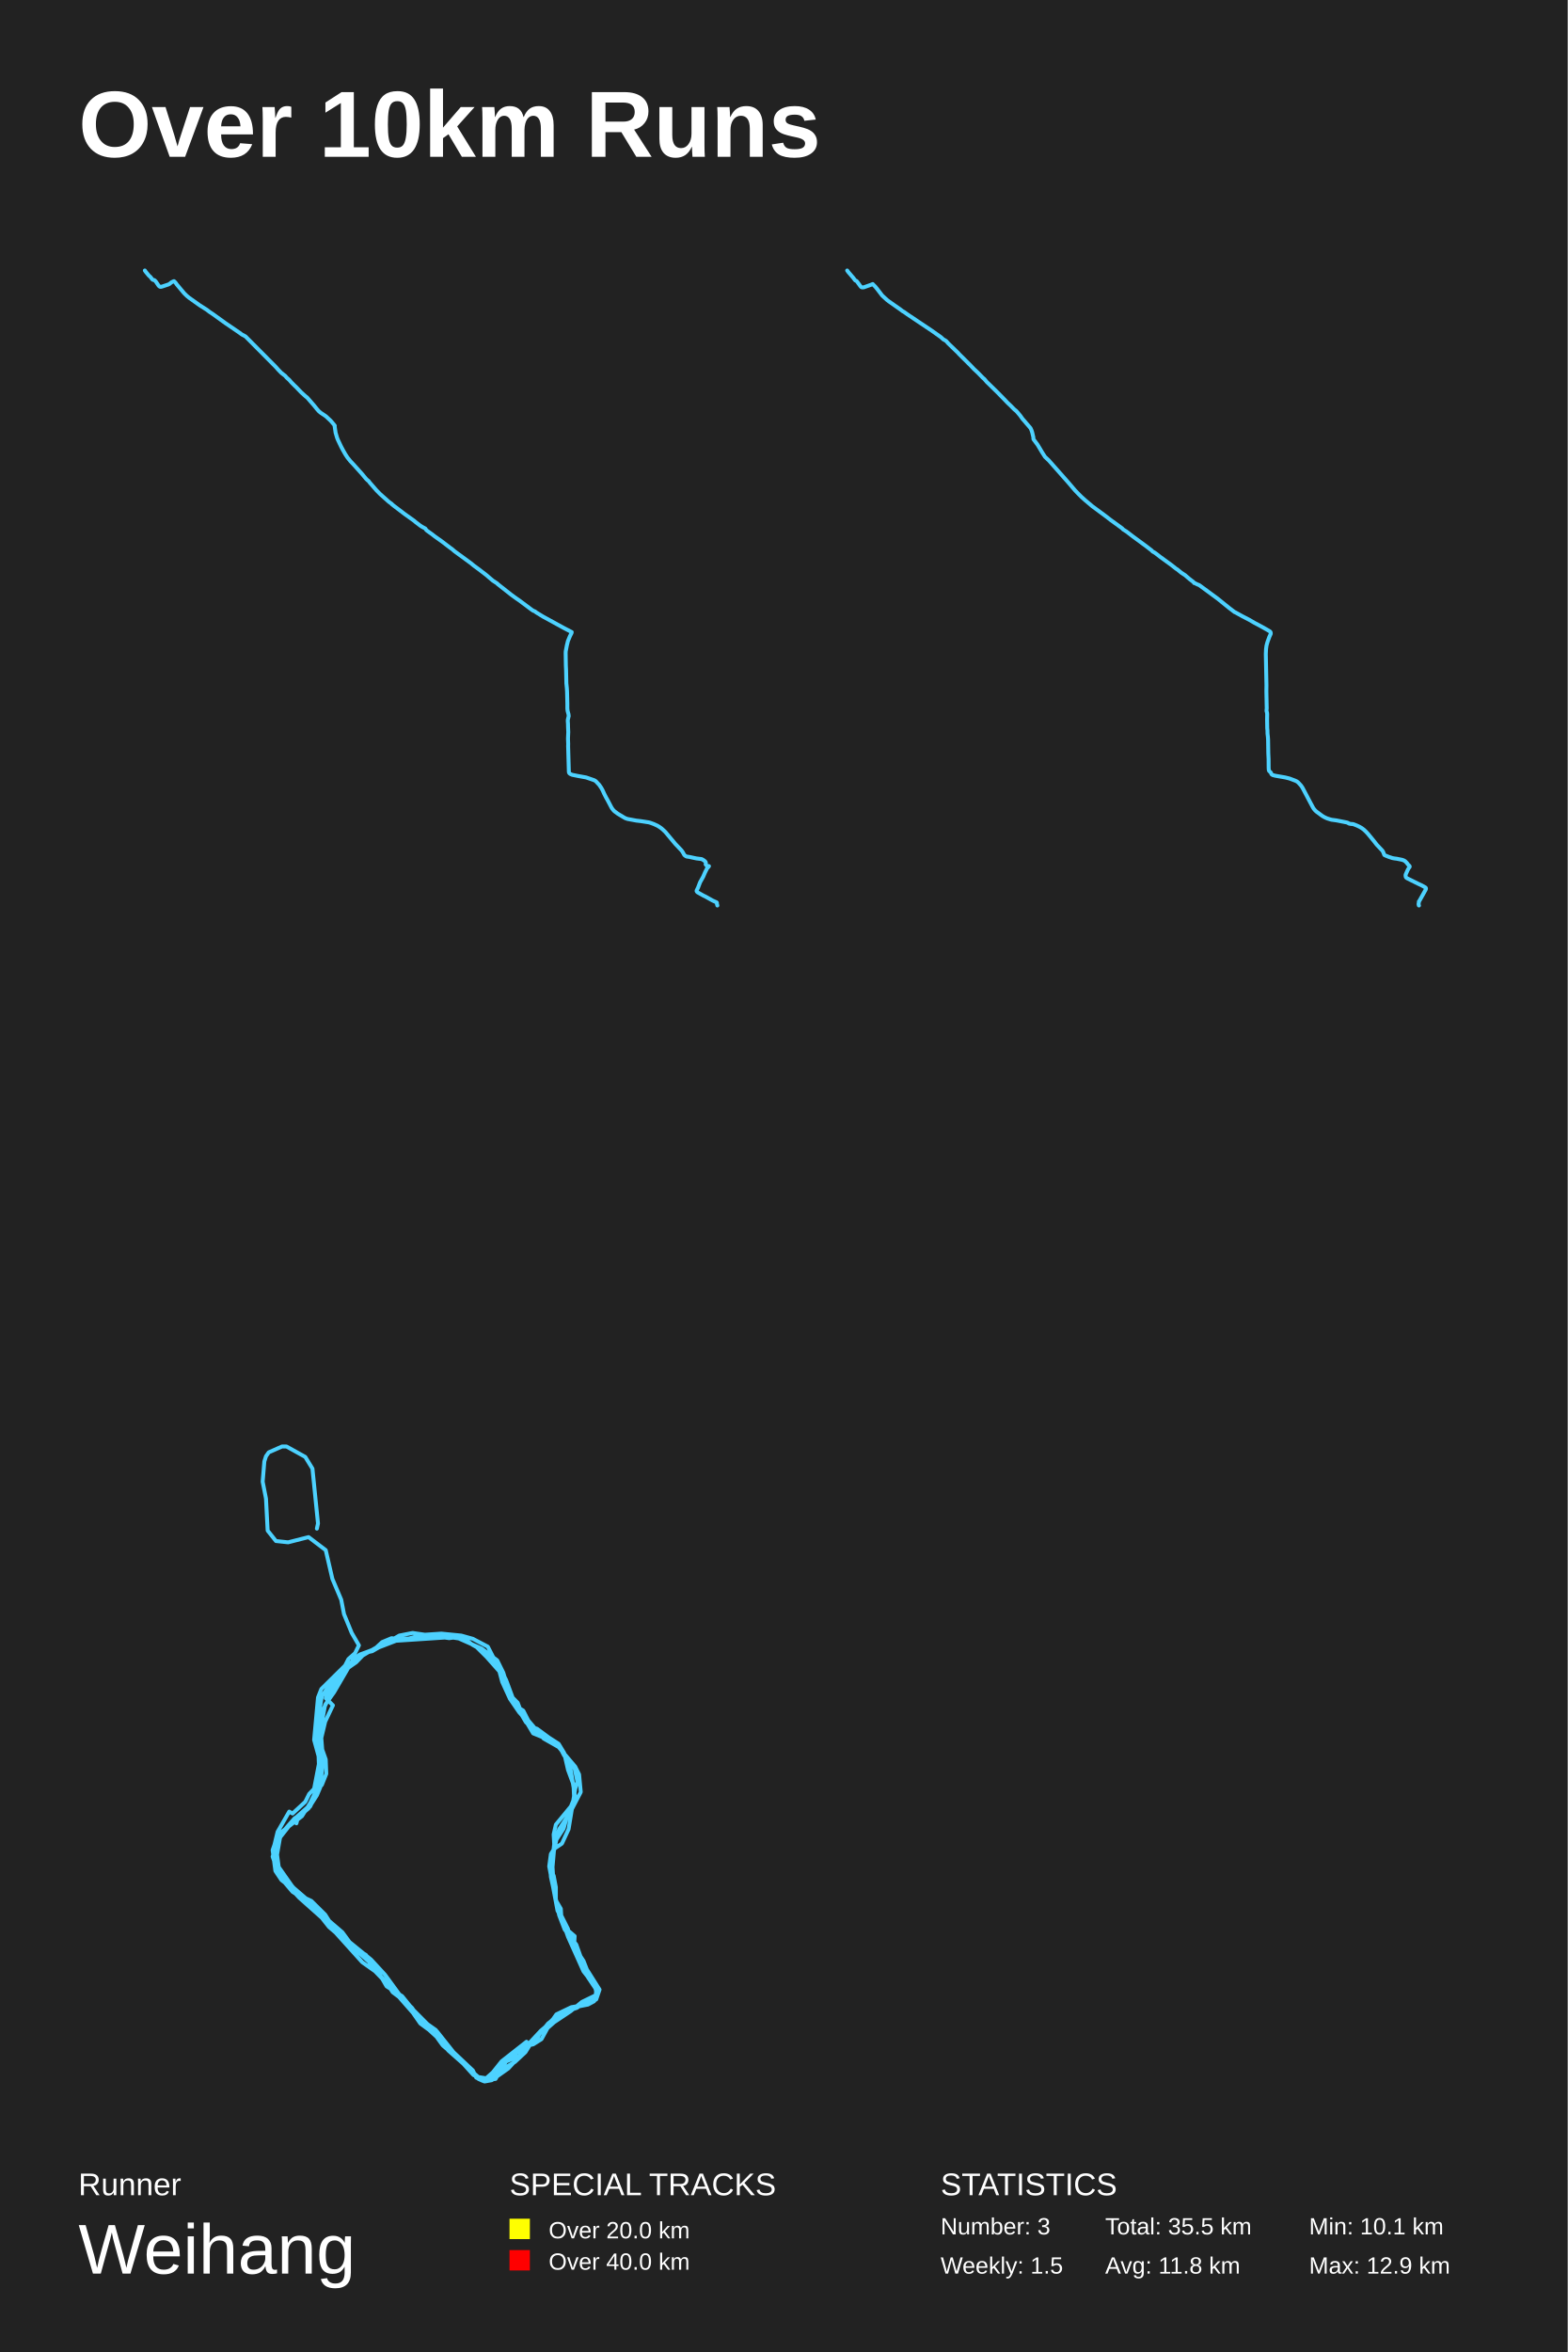
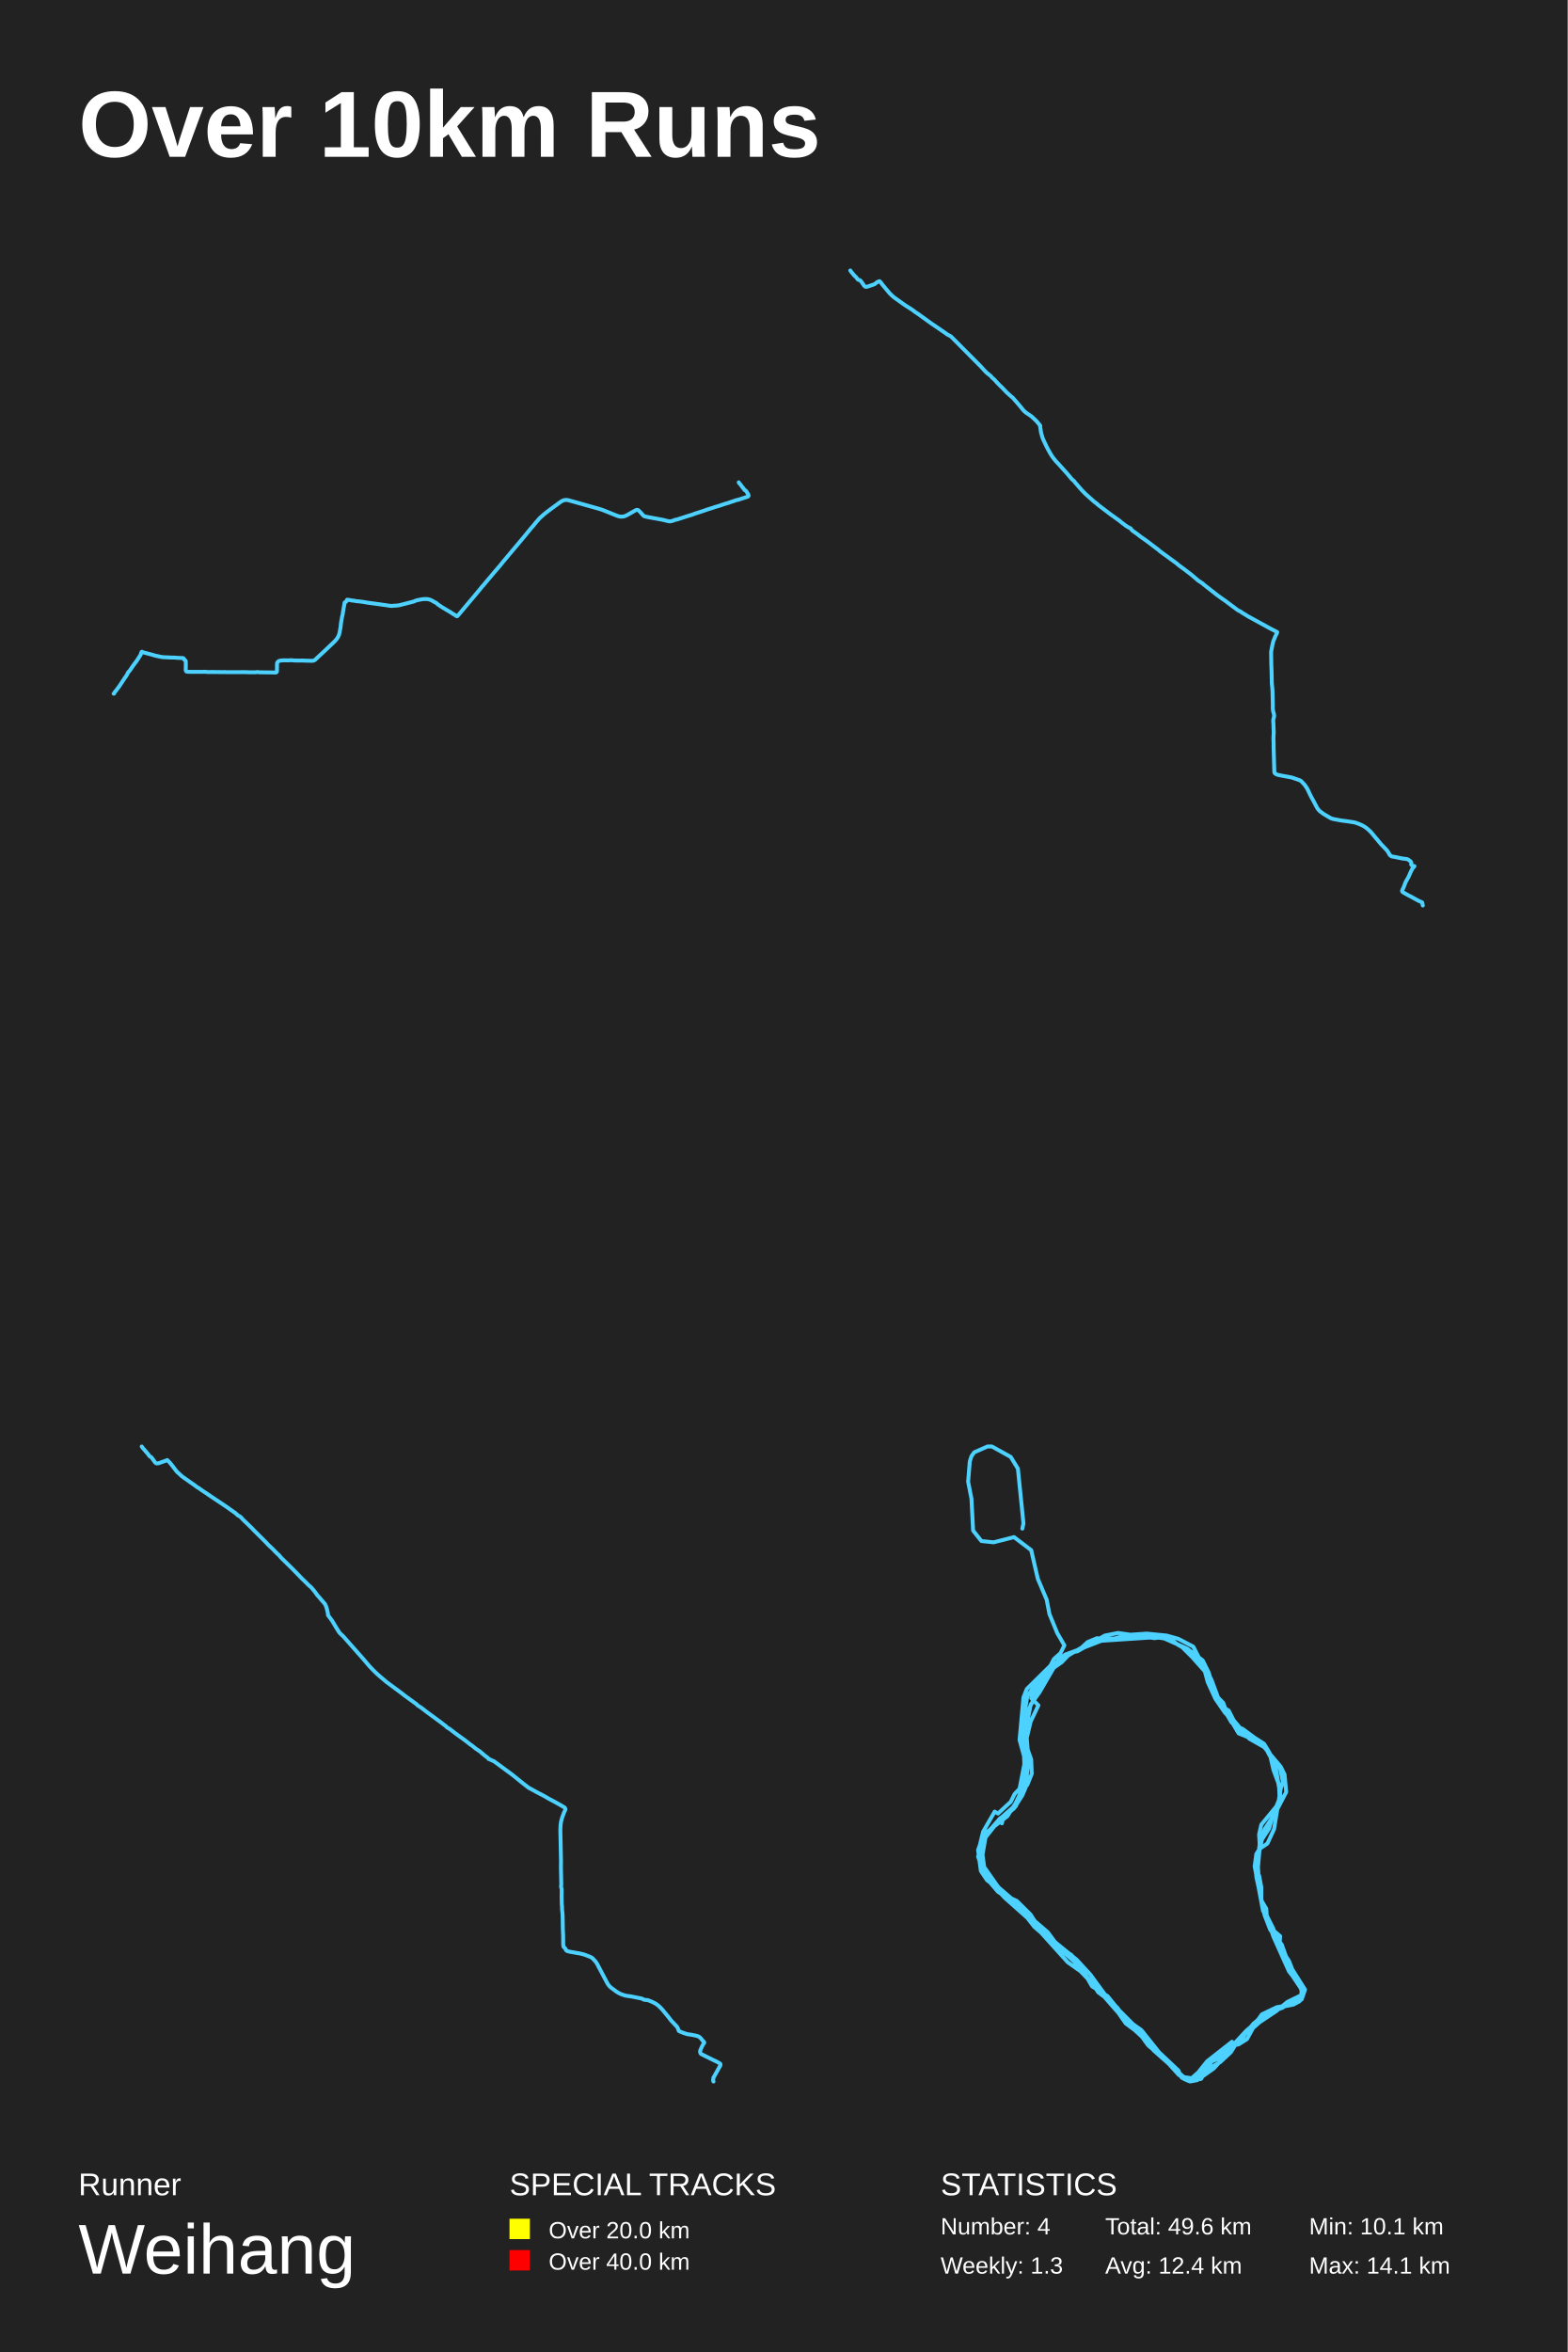
<svg xmlns="http://www.w3.org/2000/svg" baseProfile="full" height="300mm" version="1.1" viewBox="0,0,200,300" width="200mm">
  <defs />
  <rect fill="#222222" height="300" width="200" x="0" y="0" />
  <text fill="#FFFFFF" style="font-size:12px; font-family:Arial; font-weight:bold;" x="10" y="20">Over 10km Runs</text>
  <text fill="#FFFFFF" style="font-size:4px; font-family:Arial" x="10" y="280">Runner</text>
  <text fill="#FFFFFF" style="font-size:9px; font-family:Arial" x="10" y="290">Weihang</text>
  <text fill="#FFFFFF" style="font-size:4px; font-family:Arial" x="65" y="280">SPECIAL TRACKS</text>
  <rect fill="yellow" height="2.6" width="2.6" x="65" y="283" />
  <text fill="#FFFFFF" style="font-size:3px; font-family:Arial" x="70" y="285.5">Over 20.0 km</text>
  <rect fill="red" height="2.6" width="2.6" x="65" y="287" />
  <text fill="#FFFFFF" style="font-size:3px; font-family:Arial" x="70" y="289.5">Over 40.0 km</text>
  <text fill="#FFFFFF" style="font-size:4px; font-family:Arial" x="120" y="280">STATISTICS</text>
-   <text fill="#FFFFFF" style="font-size:3px; font-family:Arial" x="120" y="285">Number: 3</text>
-   <text fill="#FFFFFF" style="font-size:3px; font-family:Arial" x="120" y="290">Weekly: 1.5</text>
-   <text fill="#FFFFFF" style="font-size:3px; font-family:Arial" x="141" y="285">Total: 35.5 km</text>
-   <text fill="#FFFFFF" style="font-size:3px; font-family:Arial" x="141" y="290">Avg: 11.8 km</text>
+   <text fill="#FFFFFF" style="font-size:3px; font-family:Arial" x="120" y="285">Number: 4</text>
+   <text fill="#FFFFFF" style="font-size:3px; font-family:Arial" x="120" y="290">Weekly: 1.3</text>
+   <text fill="#FFFFFF" style="font-size:3px; font-family:Arial" x="141" y="285">Total: 49.6 km</text>
+   <text fill="#FFFFFF" style="font-size:3px; font-family:Arial" x="141" y="290">Avg: 12.4 km</text>
  <text fill="#FFFFFF" style="font-size:3px; font-family:Arial" x="167" y="285">Min: 10.1 km</text>
-   <text fill="#FFFFFF" style="font-size:3px; font-family:Arial" x="167" y="290">Max: 12.9 km</text>
-   <polyline fill="none" points="91.521,115.5 91.467,115.301 91.458,115.144 91.404,115.081 91.241,115.018 90.881,114.85 89.979,114.347 89.753,114.242 88.986,113.812 88.914,113.739 88.878,113.686 88.869,113.623 88.887,113.56 89.059,113.204 89.311,112.543 89.717,111.81 89.943,111.285 90.177,110.814 90.24,110.719 90.394,110.562 90.448,110.478 90.195,110.426 90.087,110.352 90.024,110.237 90.024,110.247 90.051,110.101 90.042,109.996 89.979,109.901 89.897,109.818 89.69,109.671 89.501,109.576 88.842,109.493 87.958,109.304 87.606,109.251 87.525,109.22 87.444,109.167 87.309,109.063 87.083,108.664 86.921,108.444 86.154,107.637 84.882,106.116 84.72,105.959 84.395,105.666 84.161,105.498 83.872,105.32 83.412,105.11 82.952,104.942 82.754,104.89 81.726,104.732 81.184,104.669 80.057,104.46 79.786,104.365 79.579,104.25 78.812,103.789 78.388,103.474 78.217,103.296 78.082,103.118 77.982,102.95 77.504,102.038 77.324,101.723 77.089,101.262 76.873,100.79 76.711,100.496 76.449,100.108 76.016,99.647 75.908,99.574 75.782,99.511 74.78,99.165 73.734,98.976 73.003,98.829 72.76,98.724 72.67,98.661 72.607,98.577 72.58,98.494 72.571,98.389 72.507,96.134 72.48,95.159 72.489,94.907 72.462,94.205 72.498,93.376 72.471,92.768 72.462,92.328 72.435,91.971 72.444,91.793 72.552,91.342 72.525,91.09 72.417,90.692 72.381,90.388 72.381,89.769 72.345,88.249 72.318,87.787 72.255,87.168 72.219,85.469 72.192,84.893 72.165,83.33 72.174,83.078 72.228,82.795 72.318,82.323 72.453,81.767 72.706,81.159 72.913,80.74 72.94,80.624 71.912,80.089 69.269,78.642 68.394,78.107 68.259,77.992 68.025,77.898 67.835,77.772 66.248,76.587 65.833,76.303 65.228,75.863 63.479,74.489 63.479,74.468 63.406,74.405 62.874,74.059 62.026,73.335 61.097,72.622 60.466,72.161 60.015,71.793 58.004,70.325 57.688,70.052 57.426,69.864 56.353,69.045 55.451,68.406 55.117,68.143 54.513,67.713 54.378,67.598 54.269,67.42 53.818,67.178 53.611,67.042 53.007,66.581 52.826,66.423 51.636,65.574 50.256,64.525 49.976,64.304 49.994,64.304 49.994,64.283 49.615,64.011 48.506,63.025 48.01,62.521 47.171,61.556 47.008,61.336 47.008,61.346 46.909,61.273 46.702,61.074 46.215,60.486 45.114,59.259 44.681,58.797 44.321,58.346 44.059,57.948 43.743,57.392 43.527,56.983 43.103,56.091 43.004,55.839 42.814,55.189 42.679,54.276 42.688,54.308 42.715,54.308 42.625,54.182 42.255,53.741 42.111,53.594 41.597,53.112 41.389,52.965 40.911,52.65 40.677,52.451 40.487,52.241 40.063,51.716 39.197,50.72 39.008,50.573 38.449,50.069 37.754,49.346 37.583,49.188 37.159,48.758 36.897,48.454 36.564,48.16 36.392,47.95 35.905,47.573 35.544,47.205 35.138,46.754 31.332,42.925 31.233,42.862 30.854,42.663 30.511,42.411 28.771,41.225 27.138,40.05 26.741,39.788 26.371,39.505 25.46,38.928 24.116,37.973 23.837,37.742 23.494,37.406 22.547,36.273 22.394,36.053 22.204,35.864 22.15,35.874 21.87,36.011 21.627,36.21 21.483,36.284 20.698,36.546 20.517,36.588 20.418,36.577 20.328,36.525 20.247,36.452 19.904,35.948 19.778,35.801 19.679,35.728 19.516,35.696 19.435,35.644 19.192,35.329 18.984,35.14 18.578,34.647 18.479,34.5" stroke="#4DD2FF" stroke-linecap="round" stroke-linejoin="round" stroke-width="0.5" />
-   <polyline fill="none" points="108.08,34.5 108.224,34.699 108.873,35.454 109.08,35.736 109.161,35.799 109.242,35.82 109.35,35.925 109.765,36.501 109.882,36.627 110.017,36.659 110.197,36.648 111.089,36.334 111.341,36.229 111.35,36.25 111.657,36.554 111.882,36.826 112.548,37.696 113.152,38.251 113.395,38.44 114.845,39.456 115.179,39.708 115.323,39.781 115.791,40.116 118.908,42.202 120.043,43.008 120.349,43.291 120.548,43.396 120.71,43.501 120.989,43.815 122.25,45.031 122.322,45.125 123.881,46.676 124.223,47.042 124.772,47.556 125.385,48.184 125.583,48.352 125.871,48.698 127.223,50.018 128.087,50.898 128.547,51.38 128.925,51.736 129.411,52.229 129.646,52.417 129.817,52.606 130.15,53.004 130.456,53.433 130.763,53.779 130.943,53.999 131.33,54.439 131.474,54.617 131.582,54.848 131.682,55.141 131.835,55.791 131.835,55.948 131.853,56.032 132.384,56.744 132.97,57.729 133.321,58.274 133.789,58.714 136.339,61.595 137.104,62.495 137.564,62.977 137.942,63.354 138.429,63.794 139.347,64.57 141.176,65.921 141.672,66.309 142.987,67.262 143.176,67.409 143.284,67.524 143.275,67.524 143.707,67.796 144.527,68.425 146.239,69.682 146.905,70.195 147.04,70.342 147.32,70.499 147.482,70.614 148.031,71.043 149.418,72.049 150.04,72.541 150.184,72.625 150.698,73.044 151.193,73.369 151.752,73.851 152.256,74.238 152.301,74.291 152.337,74.364 152.355,74.343 152.778,74.552 152.977,74.626 153.085,74.699 155.337,76.354 156.751,77.496 157.517,78.082 157.508,78.072 157.535,78.072 158.481,78.596 159.354,79.046 160.057,79.454 160.715,79.8 161.597,80.292 161.967,80.512 162.057,80.575 162.111,80.68 162.12,80.837 161.931,81.256 161.724,81.822 161.642,82.094 161.57,82.387 161.516,82.806 161.489,83.445 161.57,87.394 161.561,88.179 161.606,90.347 161.579,90.619 161.588,90.724 161.642,90.892 161.66,91.091 161.651,91.813 161.669,92.892 161.697,93.164 161.706,93.583 161.751,93.96 161.778,94.358 161.805,96.065 161.841,96.83 161.85,97.94 161.868,98.201 161.904,98.327 162.138,98.557 162.201,98.725 162.237,98.777 162.372,98.861 162.696,98.945 163.967,99.165 164.516,99.301 165.264,99.584 165.417,99.657 165.588,99.772 165.966,100.181 166.156,100.453 167.128,102.296 167.498,102.987 167.606,103.155 167.768,103.354 167.948,103.521 168.687,104.066 168.894,104.191 169.101,104.296 169.317,104.39 169.678,104.505 169.867,104.558 170.488,104.642 171.813,104.903 171.966,104.956 172.083,105.04 172.326,105.092 172.614,105.113 172.74,105.155 173.11,105.301 173.443,105.458 173.731,105.626 174.02,105.846 174.281,106.097 174.533,106.369 175.281,107.28 175.632,107.731 176.362,108.506 176.461,108.673 176.605,109.05 176.722,109.113 177.163,109.291 177.641,109.448 177.866,109.49 178.19,109.532 178.866,109.668 179.082,109.741 179.262,109.846 179.488,110.076 179.605,110.244 179.812,110.443 179.848,110.526 179.83,110.589 179.704,110.757 179.56,111.029 179.343,111.521 179.316,111.626 179.325,111.752 179.343,111.846 179.388,111.93 179.479,112.003 179.641,112.087 180.947,112.736 181.379,112.935 181.812,113.176 181.884,113.228 181.911,113.28 181.92,113.364 181.875,113.49 181.109,114.861 181.01,114.997 181.028,115.008 180.974,115.322 181.01,115.49 181.028,115.5" stroke="#4DD2FF" stroke-linecap="round" stroke-linejoin="round" stroke-width="0.5" />
-   <polyline fill="none" points="40.427,194.979 40.568,194.314 39.862,187.328 38.945,185.831 36.546,184.5 35.981,184.5 34.287,185.248 33.934,185.747 33.723,186.413 33.511,188.991 33.934,191.153 34.146,195.228 35.205,196.559 36.757,196.725 39.368,196.06 41.556,197.723 42.403,201.383 43.532,204.044 43.885,205.874 44.873,208.285 45.79,209.865 45.296,210.863 44.45,211.612 44.026,212.443 40.992,215.437 40.568,216.518 40.074,221.924 40.78,224.502 40.074,228.161 39.439,228.827 38.945,229.824 37.322,231.321 36.898,231.072 35.416,233.65 34.852,235.978 34.993,237.558 36.122,239.637 39.016,242.132 39.721,242.465 41.486,244.211 42.897,246.457 44.45,247.621 45.155,248.452 46.708,249.367 47.414,250.947 51.718,255.355 53.624,258.099 54.753,258.931 57.011,261.009 57.152,261.508 61.387,265.251 62.092,265.334 63.222,265.167 64.774,262.589 66.186,261.675 68.303,260.095 69.926,258.099 71.62,256.768 73.596,256.103 74.442,255.521 75.501,255.355 76.066,255.022 76.489,253.775 74.866,251.197 74.442,250.116 72.537,247.205 72.466,246.041 71.337,243.796 70.702,241.467 70.49,238.141 70.773,234.897 71.337,233.317 72.749,231.155 74.09,228.577 73.878,226.332 73.384,225.334 71.267,222.839 69.361,221.758 67.385,219.429 66.75,218.182 66.327,217.932 66.044,217.184 65.056,216.186 64.21,213.358 63.433,211.778 61.457,210.281 58.07,208.784 50.519,209.283 46.637,210.78 45.438,212.028 43.038,213.691 42.615,214.107 41.062,216.352 40.215,221.425 40.286,222.673 40.85,223.504 41.062,225.001 40.85,226.747 40.145,229.159 39.58,230.407 37.957,231.987 37.816,232.569 37.745,231.82 35.558,234.315 34.781,236.81 35.628,239.305 38.169,242.049 41.344,244.877 46.214,250.282 48.331,251.779 52.777,256.852 54.471,258.099 56.447,260.843 57.294,261.425 60.046,263.92 61.034,265.167 61.598,265.417 63.08,264.835 64.421,263.005 66.256,262.257 67.456,260.677 69.008,259.014 70.279,257.933 70.984,256.935 72.89,256.02 74.372,255.77 75.572,255.272 75.995,254.689 76.066,253.775 75.007,252.195 73.525,248.037 72.043,246.124 71.337,244.294 70.279,239.388 70.208,238.224 70.984,234.648 71.902,233.234 72.396,231.488 73.243,229.409 73.172,227.662 72.466,225.75 71.972,223.587 71.267,222.423 69.714,221.425 69.291,221.259 68.797,221.259 67.103,219.679 64.562,215.354 63.857,213.192 62.234,210.032 60.328,209.034 58.846,208.618 56.306,208.368 53.836,208.535 51.718,209.117 49.601,209.2 44.661,212.111 43.603,213.358 41.203,218.099 40.78,219.762 40.498,221.425 41.556,224.419 41.627,226.249 41.062,227.662 40.286,228.494 39.368,230.407 37.675,231.904 35.769,234.315 35.134,236.062 35.205,238.057 36.334,240.136 37.322,241.301 38.733,242.215 40.074,243.38 41.98,245.791 47.202,250.282 47.696,251.28 49.46,253.109 50.095,254.107 51.648,255.272 54.541,258.182 55.6,258.931 56.8,260.677 60.399,264.668 61.387,265.167 62.092,265.084 65.692,263.005 67.032,261.758 67.597,260.843 68.444,260.178 69.008,259.097 70.914,257.184 72.537,256.602 73.313,256.02 75.007,255.687 75.783,255.272 76.136,254.357 75.924,253.442 74.584,251.529 73.243,248.12 73.313,246.956 72.537,246.29 71.126,243.712 70.067,238.057 70.279,236.477 70.702,235.812 71.69,235.147 72.537,233.317 73.384,228.161 73.666,227.246 73.313,225.583 71.972,223.92 71.408,222.839 70.067,221.924 68.02,221.092 65.55,216.934 64.562,214.273 63.504,212.194 62.163,210.863 60.258,209.782 59.411,209.117 56.588,208.701 53.694,208.951 50.66,209.034 49.954,208.951 48.754,209.45 47.766,210.364 45.932,211.03 45.085,211.612 42.615,215.853 41.486,217.433 40.85,220.76 40.639,223.92 40.78,227.662 39.721,229.741 38.522,231.654 35.84,233.733 35.346,236.561 35.558,238.141 37.251,240.552 38.733,242.215 43.673,246.457 44.591,247.704 47.343,249.949 49.107,251.862 51.295,254.856 52.565,256.103 53.412,257.35 54.4,258.348 55.741,259.097 57.858,261.758 60.328,264.086 60.752,265.001 61.81,265.5 62.728,265.334 64.845,263.837 67.597,260.843 68.02,260.76 69.079,260.095 69.855,258.681 70.702,257.933 72.819,256.519 74.231,255.355 76.277,254.357 76.489,253.775 75.289,252.527 74.442,251.446 72.466,247.039 71.62,244.627 71.549,243.463 70.914,242.382 70.914,240.719 70.632,239.222 70.279,238.806 70.702,235.23 70.632,233.983 70.914,232.735 73.454,229.658 72.749,225.417 72.325,224.169 70.773,222.174 68.514,220.51 68.02,220.344 66.256,218.431 65.056,216.685 64.068,214.523 63.716,213.192 62.092,211.362 60.752,210.032 58.564,208.784 57.294,208.951 52.636,208.285 50.942,208.618 47.484,210.614 46.708,210.78 44.873,212.194 41.98,215.437 41.556,216.602 42.474,217.516 41.486,219.596 40.992,221.675 41.203,224.419 40.85,227.995 40.427,228.993 39.368,230.656 38.098,231.737 37.604,231.904 35.275,234.565 34.781,235.978 35.134,238.64 35.91,239.804 39.651,242.714 43.038,246.124 44.238,247.704 47.978,251.03 49.319,253.359 51.295,254.606 54.4,258.432 55.318,259.097 56.517,260.926 58.493,262.589 60.963,264.918 62.022,265.084 62.869,264.336 63.998,262.922 67.174,260.427" stroke="#4DD2FF" stroke-linecap="round" stroke-linejoin="round" stroke-width="0.5" />
+   <text fill="#FFFFFF" style="font-size:3px; font-family:Arial" x="167" y="290">Max: 14.1 km</text>
+   <polyline fill="none" points="94.247,61.524 94.254,61.572 94.446,61.78 94.563,61.933 94.667,62.085 94.804,62.245 94.97,62.477 95.018,62.525 95.107,62.549 95.211,62.67 95.376,62.926 95.479,63.11 95.5,63.214 95.486,63.262 95.459,63.302 95.39,63.35 95.293,63.383 94.185,63.743 93.833,63.823 93.579,63.927 93.365,63.983 92.973,64.128 92.429,64.288 91.568,64.576 91.251,64.656 90.948,64.768 90.321,64.961 89.653,65.193 88.613,65.529 88.338,65.641 87.746,65.818 86.362,66.266 86.1,66.314 86.107,66.306 85.886,66.411 85.508,66.499 85.432,66.499 85.26,66.475 84.454,66.282 82.65,65.954 82.216,65.85 82.147,65.818 82.071,65.754 81.699,65.337 81.5,65.137 81.41,65.065 81.321,65.033 81.183,65.049 81.079,65.089 80.026,65.69 79.737,65.826 79.592,65.866 79.372,65.898 79.179,65.898 79.014,65.874 78.697,65.778 77.023,65.105 76.789,65.017 76.39,64.889 72.588,63.823 72.368,63.775 72.251,63.767 72.037,63.783 71.872,63.823 71.672,63.919 71.528,64.007 70.281,64.921 69.751,65.321 69.407,65.593 68.863,66.082 68.367,66.643 68.057,67.035 67.747,67.38 66.845,68.485 64.2,71.633 63.794,72.138 63.03,73.027 62.561,73.587 61.831,74.445 61.666,74.661 61.522,74.797 61.26,75.133 60.599,75.926 58.464,78.465 58.361,78.577 58.326,78.601 58.278,78.601 58.23,78.577 58.023,78.433 57.713,78.257 57.527,78.121 56.419,77.464 55.847,77.08 55.661,76.911 55.613,76.871 55.399,76.783 55.124,76.615 54.966,76.535 54.766,76.463 54.559,76.415 54.105,76.407 53.816,76.439 53.526,76.495 53.154,76.575 52.955,76.647 52.783,76.727 50.964,77.192 50.689,77.232 50.352,77.256 50.283,77.248 50.29,77.248 50,77.288 49.759,77.272 48.912,77.144 48.837,77.144 48.685,77.112 46.95,76.879 46.337,76.775 45.848,76.711 45.414,76.671 45.138,76.615 44.863,76.591 44.574,76.527 44.291,76.495 44.264,76.511 44.25,76.623 44.195,76.695 44.119,76.775 44.057,76.783 44.002,76.815 43.961,76.879 43.892,77.312 43.844,77.512 43.83,77.672 43.768,77.985 43.72,78.353 43.644,78.649 43.554,79.154 43.499,79.49 43.451,79.971 43.334,80.628 43.245,80.988 43.107,81.276 42.942,81.525 42.721,81.781 41.316,83.118 40.483,83.887 40.27,84.095 40.125,84.208 39.939,84.272 39.829,84.288 38.823,84.264 38.582,84.248 38.348,84.256 37.543,84.248 37.157,84.208 36.806,84.232 36.207,84.224 35.952,84.24 35.842,84.248 35.6,84.304 35.539,84.336 35.442,84.424 35.394,84.48 35.353,84.568 35.339,84.704 35.332,85.513 35.325,85.649 35.297,85.713 35.263,85.745 35.201,85.777 35.153,85.785 34.54,85.769 33.114,85.753 32.832,85.721 32.557,85.753 31.758,85.753 31.551,85.737 30.897,85.729 30.573,85.737 28.865,85.737 28.652,85.721 28.432,85.729 27.02,85.713 26.724,85.721 26.393,85.713 26.104,85.681 25.877,85.697 24.341,85.697 23.983,85.681 23.859,85.673 23.797,85.657 23.742,85.609 23.707,85.537 23.694,85.417 23.707,84.808 23.7,84.336 23.68,84.288 23.604,84.2 23.501,84.135 23.487,84.079 23.466,84.023 23.397,83.959 23.315,83.935 22.723,83.911 22.158,83.871 21.841,83.871 20.98,83.831 20.849,83.831 20.787,83.815 20.794,83.815 20.56,83.791 19.754,83.615 19.362,83.495 18.288,83.214 18.095,83.126 18.102,83.134 18.067,83.158 18.033,83.214 17.95,83.479 17.916,83.559 17.461,84.264 16.972,84.92 16.559,85.529 16.47,85.633 16.373,85.713 16.387,85.713 16.304,85.849 16.132,86.178 15.891,86.514 15.237,87.507 14.803,88.092 14.631,88.292 14.555,88.468 14.528,88.476 14.5,88.476" stroke="#4DD2FF" stroke-linecap="round" stroke-linejoin="round" stroke-width="0.5" />
+   <polyline fill="none" points="181.521,115.5 181.467,115.301 181.458,115.144 181.404,115.081 181.241,115.018 180.881,114.85 179.979,114.347 179.753,114.242 178.986,113.812 178.914,113.739 178.878,113.686 178.869,113.623 178.887,113.56 179.059,113.204 179.311,112.543 179.717,111.81 179.943,111.285 180.177,110.814 180.24,110.719 180.394,110.562 180.448,110.478 180.195,110.426 180.087,110.352 180.024,110.237 180.024,110.247 180.051,110.101 180.042,109.996 179.979,109.901 179.897,109.818 179.69,109.671 179.501,109.576 178.842,109.493 177.958,109.304 177.606,109.251 177.525,109.22 177.444,109.167 177.309,109.063 177.083,108.664 176.921,108.444 176.154,107.637 174.882,106.116 174.72,105.959 174.395,105.666 174.161,105.498 173.872,105.32 173.412,105.11 172.952,104.942 172.754,104.89 171.726,104.732 171.184,104.669 170.057,104.46 169.786,104.365 169.579,104.25 168.812,103.789 168.388,103.474 168.217,103.296 168.082,103.118 167.982,102.95 167.504,102.038 167.324,101.723 167.089,101.262 166.873,100.79 166.711,100.496 166.449,100.108 166.016,99.647 165.908,99.574 165.782,99.511 164.78,99.165 163.734,98.976 163.003,98.829 162.76,98.724 162.67,98.661 162.607,98.577 162.58,98.494 162.571,98.389 162.507,96.134 162.48,95.159 162.489,94.907 162.462,94.205 162.498,93.376 162.471,92.768 162.462,92.328 162.435,91.971 162.444,91.793 162.552,91.342 162.525,91.09 162.417,90.692 162.381,90.388 162.381,89.769 162.345,88.249 162.318,87.787 162.255,87.168 162.219,85.469 162.192,84.893 162.165,83.33 162.174,83.078 162.228,82.795 162.318,82.323 162.453,81.767 162.706,81.159 162.913,80.74 162.94,80.624 161.912,80.089 159.269,78.642 158.394,78.107 158.259,77.992 158.025,77.898 157.835,77.772 156.248,76.587 155.833,76.303 155.228,75.863 153.479,74.489 153.479,74.468 153.406,74.405 152.874,74.059 152.026,73.335 151.097,72.622 150.466,72.161 150.015,71.793 148.004,70.325 147.688,70.052 147.426,69.864 146.353,69.045 145.451,68.406 145.117,68.143 144.513,67.713 144.378,67.598 144.269,67.42 143.818,67.178 143.611,67.042 143.007,66.581 142.826,66.423 141.636,65.574 140.256,64.525 139.976,64.304 139.994,64.304 139.994,64.283 139.615,64.011 138.506,63.025 138.01,62.521 137.171,61.556 137.008,61.336 137.008,61.346 136.909,61.273 136.702,61.074 136.215,60.486 135.114,59.259 134.681,58.797 134.321,58.346 134.059,57.948 133.743,57.392 133.527,56.983 133.103,56.091 133.004,55.839 132.814,55.189 132.679,54.276 132.688,54.308 132.715,54.308 132.625,54.182 132.255,53.741 132.111,53.594 131.597,53.112 131.389,52.965 130.911,52.65 130.677,52.451 130.487,52.241 130.063,51.716 129.197,50.72 129.008,50.573 128.449,50.069 127.754,49.346 127.583,49.188 127.159,48.758 126.897,48.454 126.564,48.16 126.392,47.95 125.905,47.573 125.544,47.205 125.138,46.754 121.332,42.925 121.233,42.862 120.854,42.663 120.511,42.411 118.771,41.225 117.138,40.05 116.741,39.788 116.371,39.505 115.46,38.928 114.116,37.973 113.837,37.742 113.494,37.406 112.547,36.273 112.394,36.053 112.204,35.864 112.15,35.874 111.87,36.011 111.627,36.21 111.483,36.284 110.698,36.546 110.517,36.588 110.418,36.577 110.328,36.525 110.247,36.452 109.904,35.948 109.778,35.801 109.679,35.728 109.516,35.696 109.435,35.644 109.192,35.329 108.984,35.14 108.578,34.647 108.479,34.5" stroke="#4DD2FF" stroke-linecap="round" stroke-linejoin="round" stroke-width="0.5" />
+   <polyline fill="none" points="18.08,184.5 18.224,184.699 18.873,185.454 19.08,185.736 19.161,185.799 19.242,185.82 19.35,185.925 19.765,186.501 19.882,186.627 20.017,186.659 20.197,186.648 21.089,186.334 21.341,186.229 21.35,186.25 21.657,186.554 21.882,186.826 22.548,187.696 23.152,188.251 23.395,188.44 24.845,189.456 25.179,189.708 25.323,189.781 25.791,190.116 28.908,192.202 30.043,193.008 30.349,193.291 30.548,193.396 30.71,193.501 30.989,193.815 32.25,195.031 32.322,195.125 33.881,196.676 34.223,197.042 34.772,197.556 35.385,198.184 35.583,198.352 35.871,198.698 37.223,200.018 38.087,200.898 38.547,201.38 38.925,201.736 39.411,202.229 39.646,202.417 39.817,202.606 40.15,203.004 40.456,203.433 40.763,203.779 40.943,203.999 41.33,204.439 41.474,204.617 41.582,204.848 41.682,205.141 41.835,205.791 41.835,205.948 41.853,206.032 42.384,206.744 42.97,207.729 43.321,208.274 43.789,208.714 46.339,211.595 47.104,212.495 47.564,212.977 47.942,213.354 48.429,213.794 49.347,214.57 51.176,215.921 51.672,216.309 52.987,217.262 53.176,217.409 53.284,217.524 53.275,217.524 53.707,217.796 54.527,218.425 56.239,219.682 56.905,220.195 57.04,220.342 57.32,220.499 57.482,220.614 58.031,221.043 59.418,222.049 60.04,222.541 60.184,222.625 60.698,223.044 61.193,223.369 61.752,223.851 62.256,224.238 62.301,224.291 62.337,224.364 62.355,224.343 62.778,224.552 62.977,224.626 63.085,224.699 65.337,226.354 66.751,227.496 67.517,228.082 67.508,228.072 67.535,228.072 68.481,228.596 69.354,229.046 70.057,229.454 70.715,229.8 71.597,230.292 71.967,230.512 72.057,230.575 72.111,230.68 72.12,230.837 71.931,231.256 71.724,231.822 71.642,232.094 71.57,232.387 71.516,232.806 71.489,233.445 71.57,237.394 71.561,238.179 71.606,240.347 71.579,240.619 71.588,240.724 71.642,240.892 71.66,241.091 71.651,241.813 71.669,242.892 71.697,243.164 71.706,243.583 71.751,243.96 71.778,244.358 71.805,246.065 71.841,246.83 71.85,247.94 71.868,248.201 71.904,248.327 72.138,248.557 72.201,248.725 72.237,248.777 72.372,248.861 72.696,248.945 73.967,249.165 74.516,249.301 75.264,249.584 75.417,249.657 75.588,249.772 75.966,250.181 76.156,250.453 77.128,252.296 77.498,252.987 77.606,253.155 77.768,253.354 77.948,253.521 78.687,254.066 78.894,254.191 79.101,254.296 79.317,254.39 79.678,254.505 79.867,254.558 80.488,254.642 81.813,254.903 81.966,254.956 82.083,255.04 82.326,255.092 82.614,255.113 82.74,255.155 83.11,255.301 83.443,255.458 83.731,255.626 84.02,255.846 84.281,256.097 84.533,256.369 85.281,257.28 85.632,257.731 86.362,258.506 86.461,258.673 86.605,259.05 86.722,259.113 87.163,259.291 87.641,259.448 87.866,259.49 88.19,259.532 88.866,259.668 89.082,259.741 89.262,259.846 89.488,260.076 89.605,260.244 89.812,260.443 89.848,260.526 89.83,260.589 89.704,260.757 89.56,261.029 89.343,261.521 89.316,261.626 89.325,261.752 89.343,261.846 89.388,261.93 89.479,262.003 89.641,262.087 90.947,262.736 91.379,262.935 91.812,263.176 91.884,263.228 91.911,263.28 91.92,263.364 91.875,263.49 91.109,264.861 91.01,264.997 91.028,265.008 90.974,265.322 91.01,265.49 91.028,265.5" stroke="#4DD2FF" stroke-linecap="round" stroke-linejoin="round" stroke-width="0.5" />
+   <polyline fill="none" points="130.427,194.979 130.568,194.314 129.862,187.328 128.945,185.831 126.546,184.5 125.981,184.5 124.287,185.248 123.934,185.747 123.723,186.413 123.511,188.991 123.934,191.153 124.146,195.228 125.205,196.559 126.757,196.725 129.368,196.06 131.556,197.723 132.403,201.383 133.532,204.044 133.885,205.874 134.873,208.285 135.79,209.865 135.296,210.863 134.45,211.612 134.026,212.443 130.992,215.437 130.568,216.518 130.074,221.924 130.78,224.502 130.074,228.161 129.439,228.827 128.945,229.824 127.322,231.321 126.898,231.072 125.416,233.65 124.852,235.978 124.993,237.558 126.122,239.637 129.016,242.132 129.721,242.465 131.486,244.211 132.897,246.457 134.45,247.621 135.155,248.452 136.708,249.367 137.414,250.947 141.718,255.355 143.624,258.099 144.753,258.931 147.011,261.009 147.152,261.508 151.387,265.251 152.092,265.334 153.222,265.167 154.774,262.589 156.186,261.675 158.303,260.095 159.926,258.099 161.62,256.768 163.596,256.103 164.442,255.521 165.501,255.355 166.066,255.022 166.489,253.775 164.866,251.197 164.442,250.116 162.537,247.205 162.466,246.041 161.337,243.796 160.702,241.467 160.49,238.141 160.773,234.897 161.337,233.317 162.749,231.155 164.09,228.577 163.878,226.332 163.384,225.334 161.267,222.839 159.361,221.758 157.385,219.429 156.75,218.182 156.327,217.932 156.044,217.184 155.056,216.186 154.21,213.358 153.433,211.778 151.457,210.281 148.07,208.784 140.519,209.283 136.637,210.78 135.438,212.028 133.038,213.691 132.615,214.107 131.062,216.352 130.215,221.425 130.286,222.673 130.85,223.504 131.062,225.001 130.85,226.747 130.145,229.159 129.58,230.407 127.957,231.987 127.816,232.569 127.745,231.82 125.558,234.315 124.781,236.81 125.628,239.305 128.169,242.049 131.344,244.877 136.214,250.282 138.331,251.779 142.777,256.852 144.471,258.099 146.447,260.843 147.294,261.425 150.046,263.92 151.034,265.167 151.598,265.417 153.08,264.835 154.421,263.005 156.256,262.257 157.456,260.677 159.008,259.014 160.279,257.933 160.984,256.935 162.89,256.02 164.372,255.77 165.572,255.272 165.995,254.689 166.066,253.775 165.007,252.195 163.525,248.037 162.043,246.124 161.337,244.294 160.279,239.388 160.208,238.224 160.984,234.648 161.902,233.234 162.396,231.488 163.243,229.409 163.172,227.662 162.466,225.75 161.972,223.587 161.267,222.423 159.714,221.425 159.291,221.259 158.797,221.259 157.103,219.679 154.562,215.354 153.857,213.192 152.234,210.032 150.328,209.034 148.846,208.618 146.306,208.368 143.836,208.535 141.718,209.117 139.601,209.2 134.661,212.111 133.603,213.358 131.203,218.099 130.78,219.762 130.498,221.425 131.556,224.419 131.627,226.249 131.062,227.662 130.286,228.494 129.368,230.407 127.675,231.904 125.769,234.315 125.134,236.062 125.205,238.057 126.334,240.136 127.322,241.301 128.733,242.215 130.074,243.38 131.98,245.791 137.202,250.282 137.696,251.28 139.46,253.109 140.095,254.107 141.648,255.272 144.541,258.182 145.6,258.931 146.8,260.677 150.399,264.668 151.387,265.167 152.092,265.084 155.692,263.005 157.032,261.758 157.597,260.843 158.444,260.178 159.008,259.097 160.914,257.184 162.537,256.602 163.313,256.02 165.007,255.687 165.783,255.272 166.136,254.357 165.924,253.442 164.584,251.529 163.243,248.12 163.313,246.956 162.537,246.29 161.126,243.712 160.067,238.057 160.279,236.477 160.702,235.812 161.69,235.147 162.537,233.317 163.384,228.161 163.666,227.246 163.313,225.583 161.972,223.92 161.408,222.839 160.067,221.924 158.02,221.092 155.55,216.934 154.562,214.273 153.504,212.194 152.163,210.863 150.258,209.782 149.411,209.117 146.588,208.701 143.694,208.951 140.66,209.034 139.954,208.951 138.754,209.45 137.766,210.364 135.932,211.03 135.085,211.612 132.615,215.853 131.486,217.433 130.85,220.76 130.639,223.92 130.78,227.662 129.721,229.741 128.522,231.654 125.84,233.733 125.346,236.561 125.558,238.141 127.251,240.552 128.733,242.215 133.673,246.457 134.591,247.704 137.343,249.949 139.107,251.862 141.295,254.856 142.565,256.103 143.412,257.35 144.4,258.348 145.741,259.097 147.858,261.758 150.328,264.086 150.752,265.001 151.81,265.5 152.728,265.334 154.845,263.837 157.597,260.843 158.02,260.76 159.079,260.095 159.855,258.681 160.702,257.933 162.819,256.519 164.231,255.355 166.277,254.357 166.489,253.775 165.289,252.527 164.442,251.446 162.466,247.039 161.62,244.627 161.549,243.463 160.914,242.382 160.914,240.719 160.632,239.222 160.279,238.806 160.702,235.23 160.632,233.983 160.914,232.735 163.454,229.658 162.749,225.417 162.325,224.169 160.773,222.174 158.514,220.51 158.02,220.344 156.256,218.431 155.056,216.685 154.068,214.523 153.716,213.192 152.092,211.362 150.752,210.032 148.564,208.784 147.294,208.951 142.636,208.285 140.942,208.618 137.484,210.614 136.708,210.78 134.873,212.194 131.98,215.437 131.556,216.602 132.474,217.516 131.486,219.596 130.992,221.675 131.203,224.419 130.85,227.995 130.427,228.993 129.368,230.656 128.098,231.737 127.604,231.904 125.275,234.565 124.781,235.978 125.134,238.64 125.91,239.804 129.651,242.714 133.038,246.124 134.238,247.704 137.978,251.03 139.319,253.359 141.295,254.606 144.4,258.432 145.318,259.097 146.517,260.926 148.493,262.589 150.963,264.918 152.022,265.084 152.869,264.336 153.998,262.922 157.174,260.427" stroke="#4DD2FF" stroke-linecap="round" stroke-linejoin="round" stroke-width="0.5" />
</svg>
